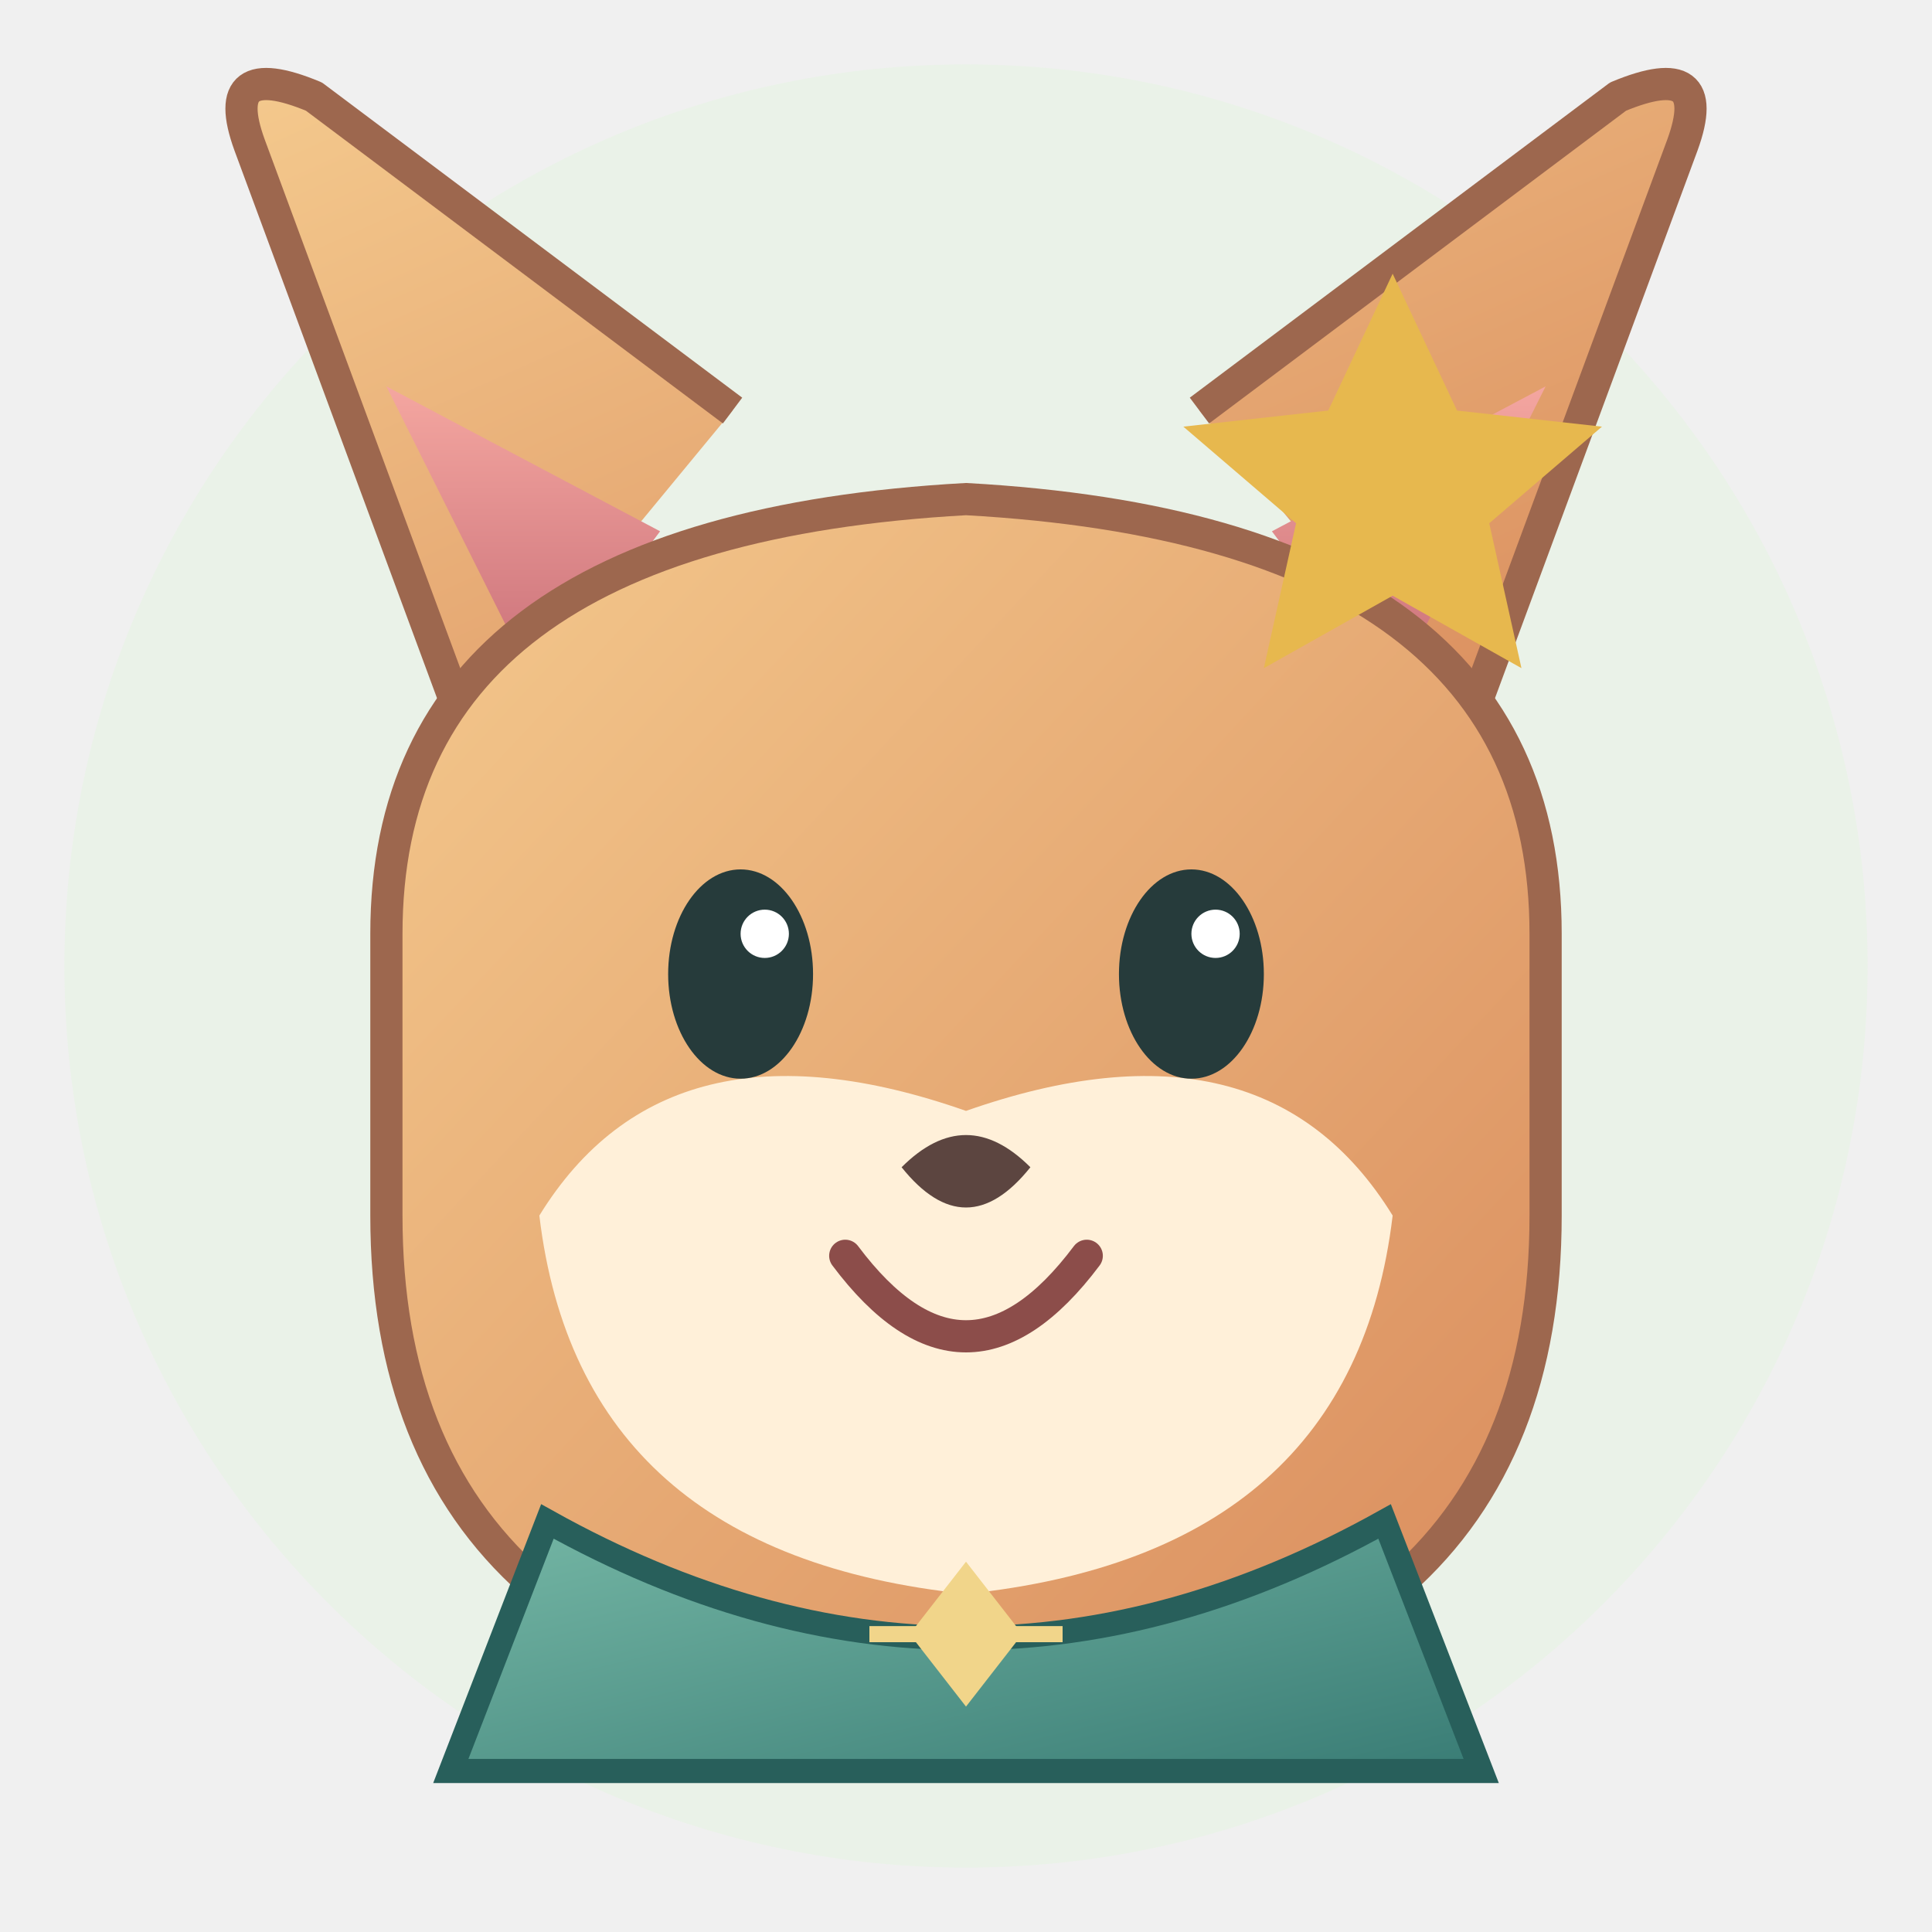
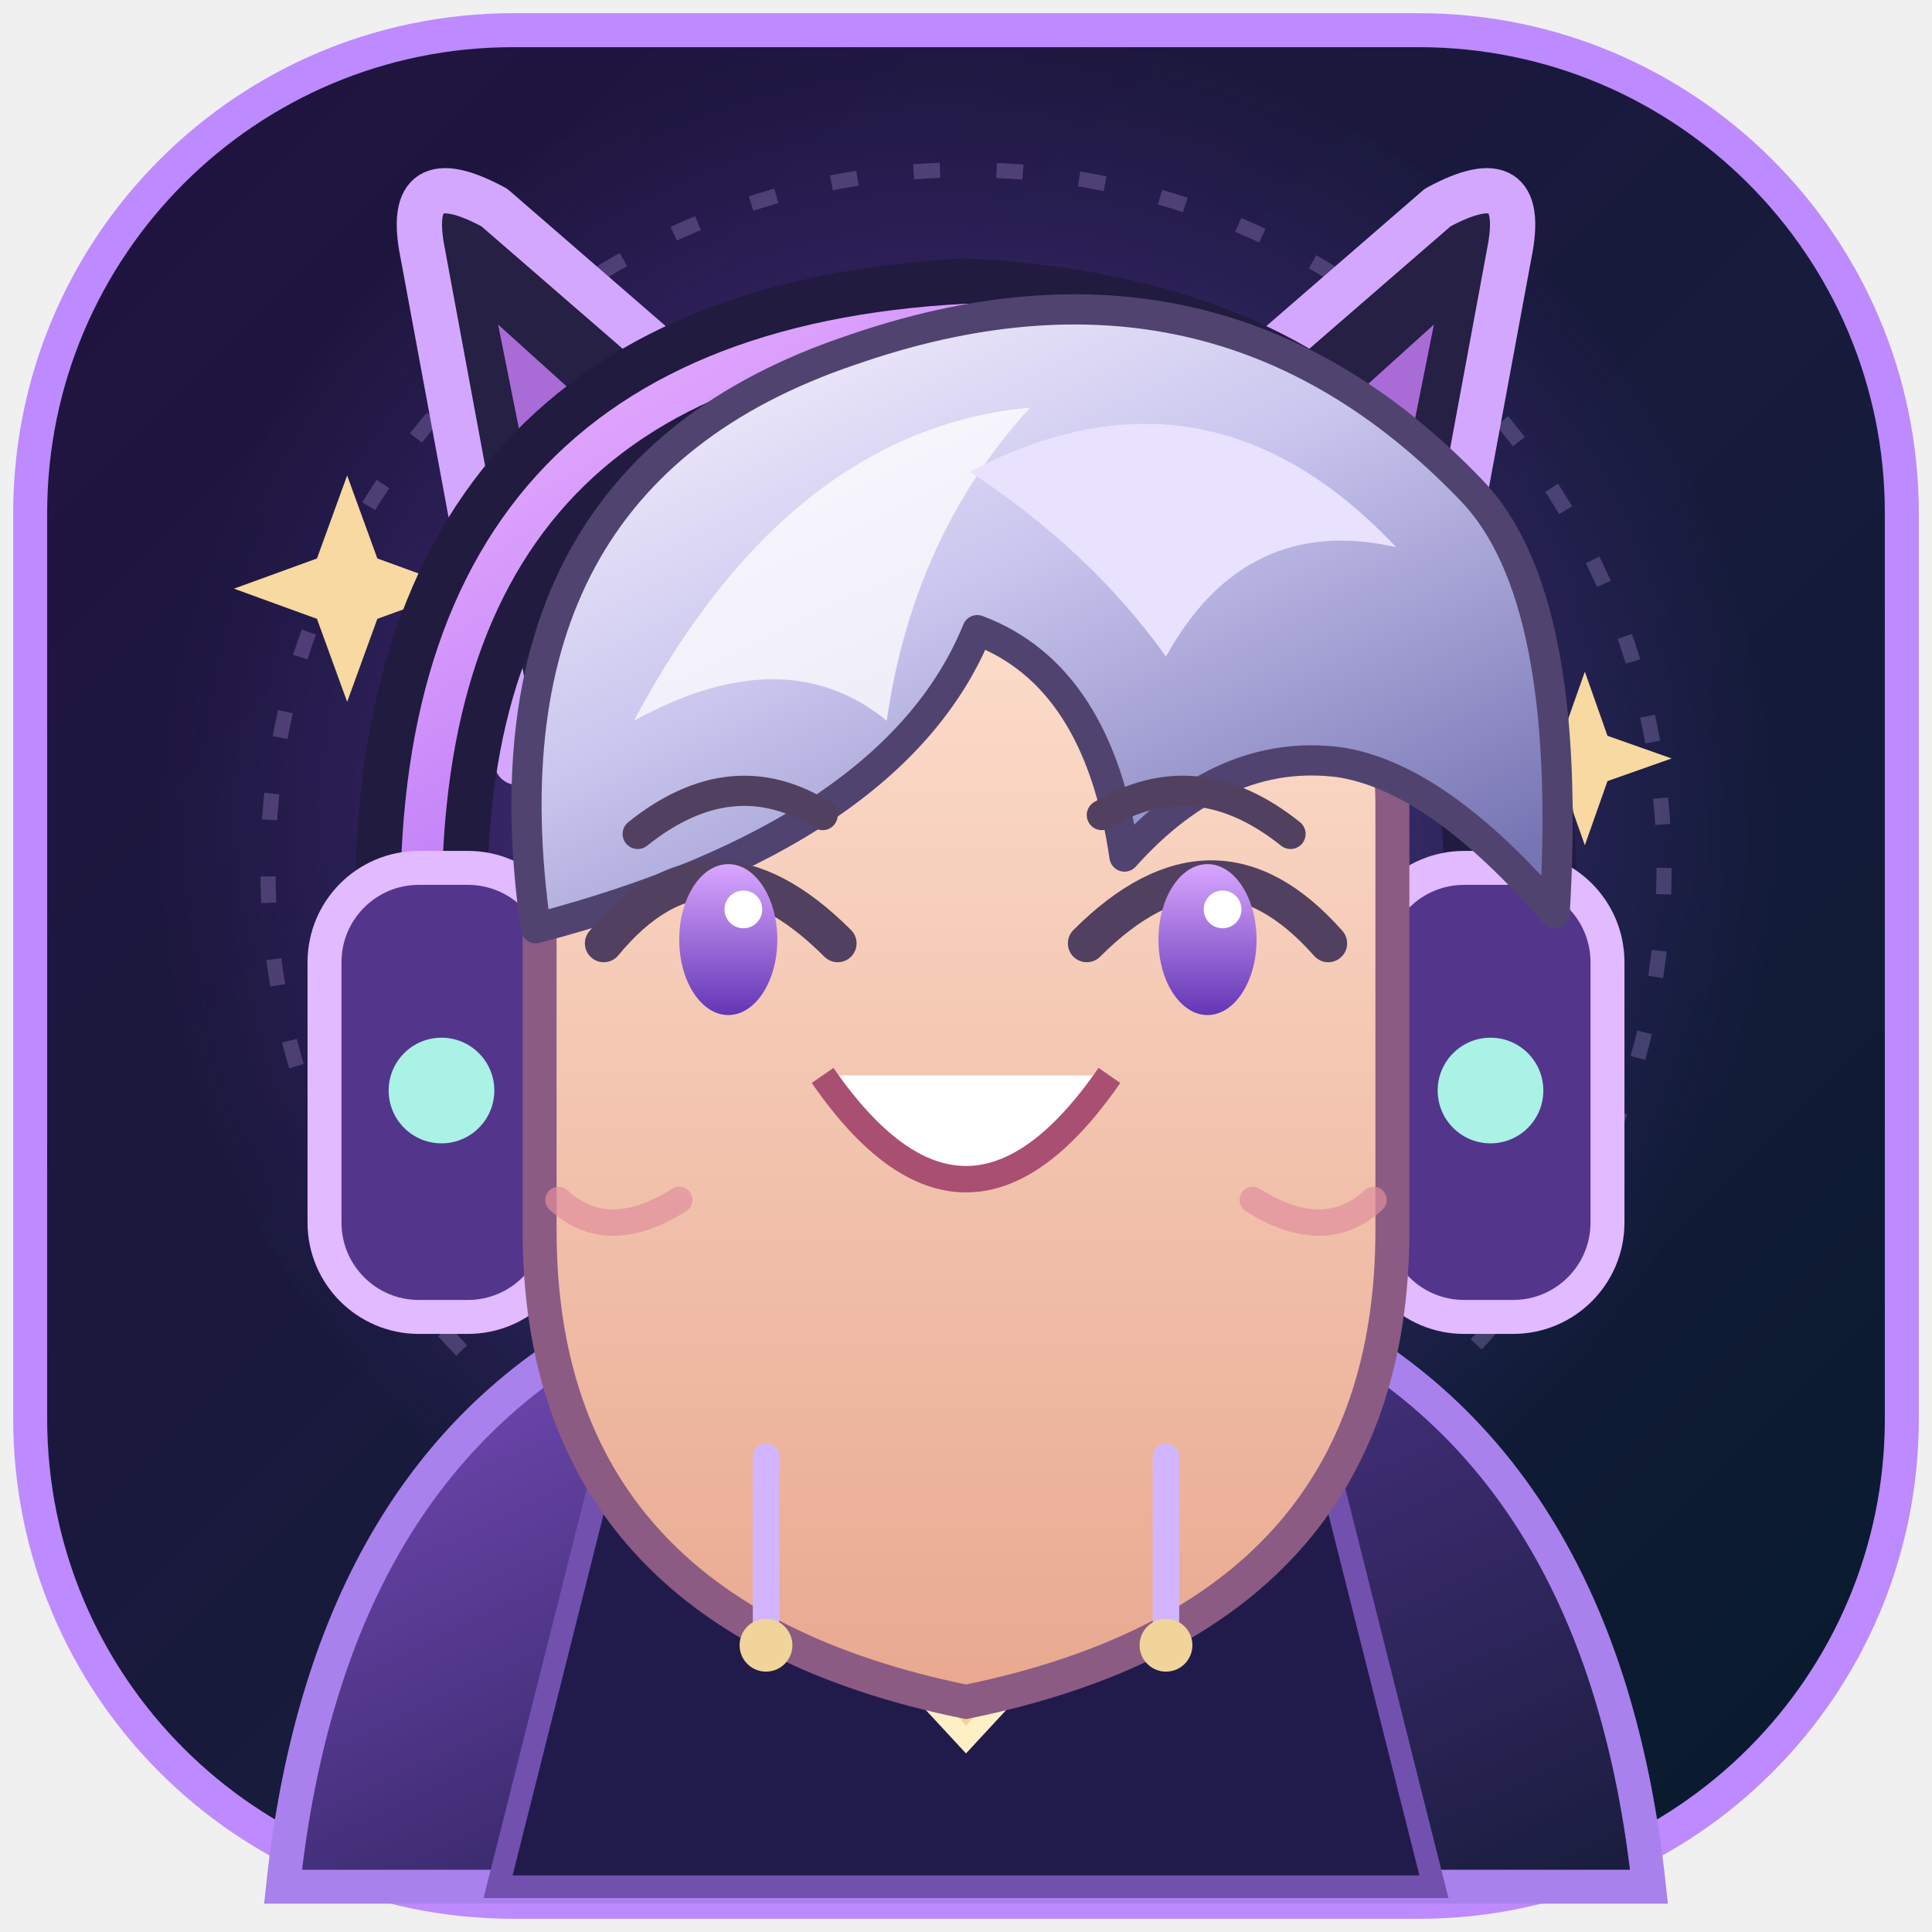
- <svg xmlns="http://www.w3.org/2000/svg" viewBox="0 0 240 240" role="img" aria-label="Mimox fennec mascot">
+ <svg xmlns="http://www.w3.org/2000/svg" viewBox="0 0 512 512" role="img" aria-label="MIMOX anime gamer mascot">
  <defs>
-     <linearGradient id="fur" x1="0" y1="0" x2="1" y2="1">
-       <stop stop-color="#f4c98d" />
-       <stop offset="1" stop-color="#d98b5c" />
+     <linearGradient id="bg" x1="0" y1="0" x2="1" y2="1">
+       <stop stop-color="#21133f" />
+       <stop offset=".55" stop-color="#171b3c" />
+       <stop offset="1" stop-color="#071b2d" />
    </linearGradient>
-     <linearGradient id="ear" x1="0" y1="0" x2="0" y2="1">
-       <stop stop-color="#f4a6a0" />
-       <stop offset="1" stop-color="#c86e77" />
+     <radialGradient id="halo">
+       <stop stop-color="#b56cff" stop-opacity=".45" />
+       <stop offset="1" stop-color="#8b4dff" stop-opacity="0" />
+     </radialGradient>
+     <linearGradient id="hair" x1="0" y1="0" x2=".8" y2="1">
+       <stop stop-color="#fffaff" />
+       <stop offset=".48" stop-color="#c9c5ee" />
+       <stop offset="1" stop-color="#7775b4" />
    </linearGradient>
-     <linearGradient id="scarf" x1="0" y1="0" x2="1" y2="1">
-       <stop stop-color="#75b7a5" />
-       <stop offset="1" stop-color="#397c75" />
+     <linearGradient id="skin" x1="0" y1="0" x2="0" y2="1">
+       <stop stop-color="#ffe5d4" />
+       <stop offset="1" stop-color="#e8a88f" />
+     </linearGradient>
+     <linearGradient id="hood" x1="0" y1="0" x2="1" y2="1">
+       <stop stop-color="#8252c8" />
+       <stop offset=".55" stop-color="#3e2c72" />
+       <stop offset="1" stop-color="#171c3b" />
+     </linearGradient>
+     <linearGradient id="purple" x1="0" y1="0" x2="1" y2="1">
+       <stop stop-color="#edb5ff" />
+       <stop offset="1" stop-color="#8c42ee" />
+     </linearGradient>
+     <linearGradient id="eye" x1="0" y1="0" x2="0" y2="1">
+       <stop stop-color="#d9a6ff" />
+       <stop offset="1" stop-color="#6336b5" />
    </linearGradient>
  </defs>
-   <circle cx="120" cy="120" r="112" fill="#eaf2e8" />
-   <path d="M58 91 31 18Q27 7 39 12L91 51M182 91l27-73q4-11-8-6l-52 39" fill="url(#fur)" stroke="#9d674e" stroke-width="4" stroke-linejoin="round" />
-   <path d="m48 48 34 18-15 20zm144 0-34 18 15 20z" fill="url(#ear)" />
-   <path d="M48 116Q48 66 120 62q72 4 72 54v35q0 59-72 64-72-5-72-64z" fill="url(#fur)" stroke="#9d674e" stroke-width="4" />
-   <path d="M67 151q16-26 53-13 37-13 53 13-5 42-53 47-48-5-53-47" fill="#fff0d9" />
-   <ellipse cx="92" cy="121" rx="9" ry="13" fill="#263b3b" />
-   <ellipse cx="148" cy="121" rx="9" ry="13" fill="#263b3b" />
-   <circle cx="95" cy="116" r="3" fill="white" />
-   <circle cx="151" cy="116" r="3" fill="white" />
-   <path d="M112 145q8-8 16 0-8 10-16 0" fill="#5c4540" />
-   <path d="M105 156q15 20 30 0" fill="none" stroke="#8c4d4a" stroke-width="4" stroke-linecap="round" />
-   <path d="M68 189q52 29 104 0l12 31H56z" fill="url(#scarf)" stroke="#285f5b" stroke-width="3" />
-   <path d="m120 194 7 9-7 9-7-9z" fill="#f1d58a" />
-   <path d="M108 203h24" stroke="#f1d58a" stroke-width="2" />
-   <path d="m173 34 8 17 18 2-14 12 4 18-16-9-16 9 4-18-14-12 18-2z" fill="#e7b84e" />
+   <rect x="8" y="8" width="496" height="496" rx="128" fill="url(#bg)" stroke="#bd8aff" stroke-width="9" />
+   <circle cx="256" cy="222" r="214" fill="url(#halo)" />
+   <circle cx="256" cy="230" r="185" fill="none" stroke="#d6b7ff" stroke-opacity=".23" stroke-width="4" stroke-dasharray="7 15" />
+   <g fill="#f7d9a1">
+     <path d="m92 126 8 22 22 8-22 8-8 22-8-22-22-8 22-8z" />
+     <path d="m420 178 6 17 17 6-17 6-6 17-6-17-17-6 17-6z" />
+     <circle cx="91" cy="282" r="5" />
+     <circle cx="424" cy="300" r="5" />
+   </g>
+   <path d="M75 500q12-112 91-151 39-20 90-20t90 20q79 39 91 151z" fill="url(#hood)" stroke="#a981ed" stroke-width="9" />
+   <path d="M166 365q90 76 180 0l34 135H132z" fill="#211b4c" stroke="#7150ae" stroke-width="6" />
+   <path d="m256 407 25 27-25 27-25-27z" fill="#f0d49a" stroke="#fff0c6" stroke-width="5" />
+   <path d="m256 418 13 16-13 15-13-15z" fill="#7a4cbb" />
+   <path d="M137 202 112 67q-5-25 19-12l105 91z" fill="#252044" stroke="#d4a7ff" stroke-width="12" stroke-linejoin="round" />
+   <path d="m145 151-13-65 62 56z" fill="#a96bd6" />
+   <path d="M375 202 400 67q5-25-19-12l-105 91z" fill="#252044" stroke="#d4a7ff" stroke-width="12" stroke-linejoin="round" />
+   <path d="m367 151 13-65-62 56z" fill="#a96bd6" />
+   <path d="M112 255q-8-161 144-169 152 8 144 169" fill="none" stroke="#211b3f" stroke-width="35" stroke-linecap="round" />
+   <path d="M112 255q-8-161 144-169 152 8 144 169" fill="none" stroke="url(#purple)" stroke-width="11" stroke-linecap="round" />
+   <rect x="86" y="230" width="63" height="119" rx="25" fill="#54358c" stroke="#e1baff" stroke-width="9" />
+   <rect x="363" y="230" width="63" height="119" rx="25" fill="#54358c" stroke="#e1baff" stroke-width="9" />
+   <circle cx="117" cy="289" r="14" fill="#a9f2e5" />
+   <circle cx="395" cy="289" r="14" fill="#a9f2e5" />
+   <path d="M143 214q0-91 113-96 113 5 113 96v112q0 102-113 125-113-23-113-125z" fill="url(#skin)" stroke="#8b5b83" stroke-width="9" />
+   <path d="M142 246q-17-119 83-153 97-34 165 37 27 28 22 112-31-36-57-40-31-4-57 25-7-48-39-60-22 54-117 79z" fill="url(#hair)" stroke="#51436f" stroke-width="8" stroke-linejoin="round" />
+   <path d="M168 191q41-77 105-83-31 34-38 83-27-22-67 0z" fill="#fff" opacity=".75" />
+   <path d="M257 125q63-33 113 20-40-9-61 29-20-28-52-49z" fill="#e8e2ff" />
+   <path d="M160 250q28-34 62 0M288 250q34-34 64 0" fill="none" stroke="#51405f" stroke-width="10" stroke-linecap="round" />
+   <ellipse cx="193" cy="249" rx="13" ry="20" fill="url(#eye)" />
+   <ellipse cx="320" cy="249" rx="13" ry="20" fill="url(#eye)" />
+   <circle cx="197" cy="241" r="5" fill="#fff" />
+   <circle cx="324" cy="241" r="5" fill="#fff" />
+   <path d="M169 221q25-20 49-5M292 216q25-15 50 5" fill="none" stroke="#51405f" stroke-width="8" stroke-linecap="round" />
+   <path d="M218 285q38 55 76 0" fill="#fff" stroke="#a94f71" stroke-width="7" stroke-linejoin="round" />
+   <path d="M180 318q-19 12-32 0M332 318q19 12 32 0" fill="none" stroke="#df8e9c" stroke-width="7" stroke-linecap="round" opacity=".7" />
+   <path d="M203 386v45m106-45v45" stroke="#d3b5ff" stroke-width="7" stroke-linecap="round" />
+   <circle cx="203" cy="436" r="7" fill="#f0d49a" />
+   <circle cx="309" cy="436" r="7" fill="#f0d49a" />
</svg>
